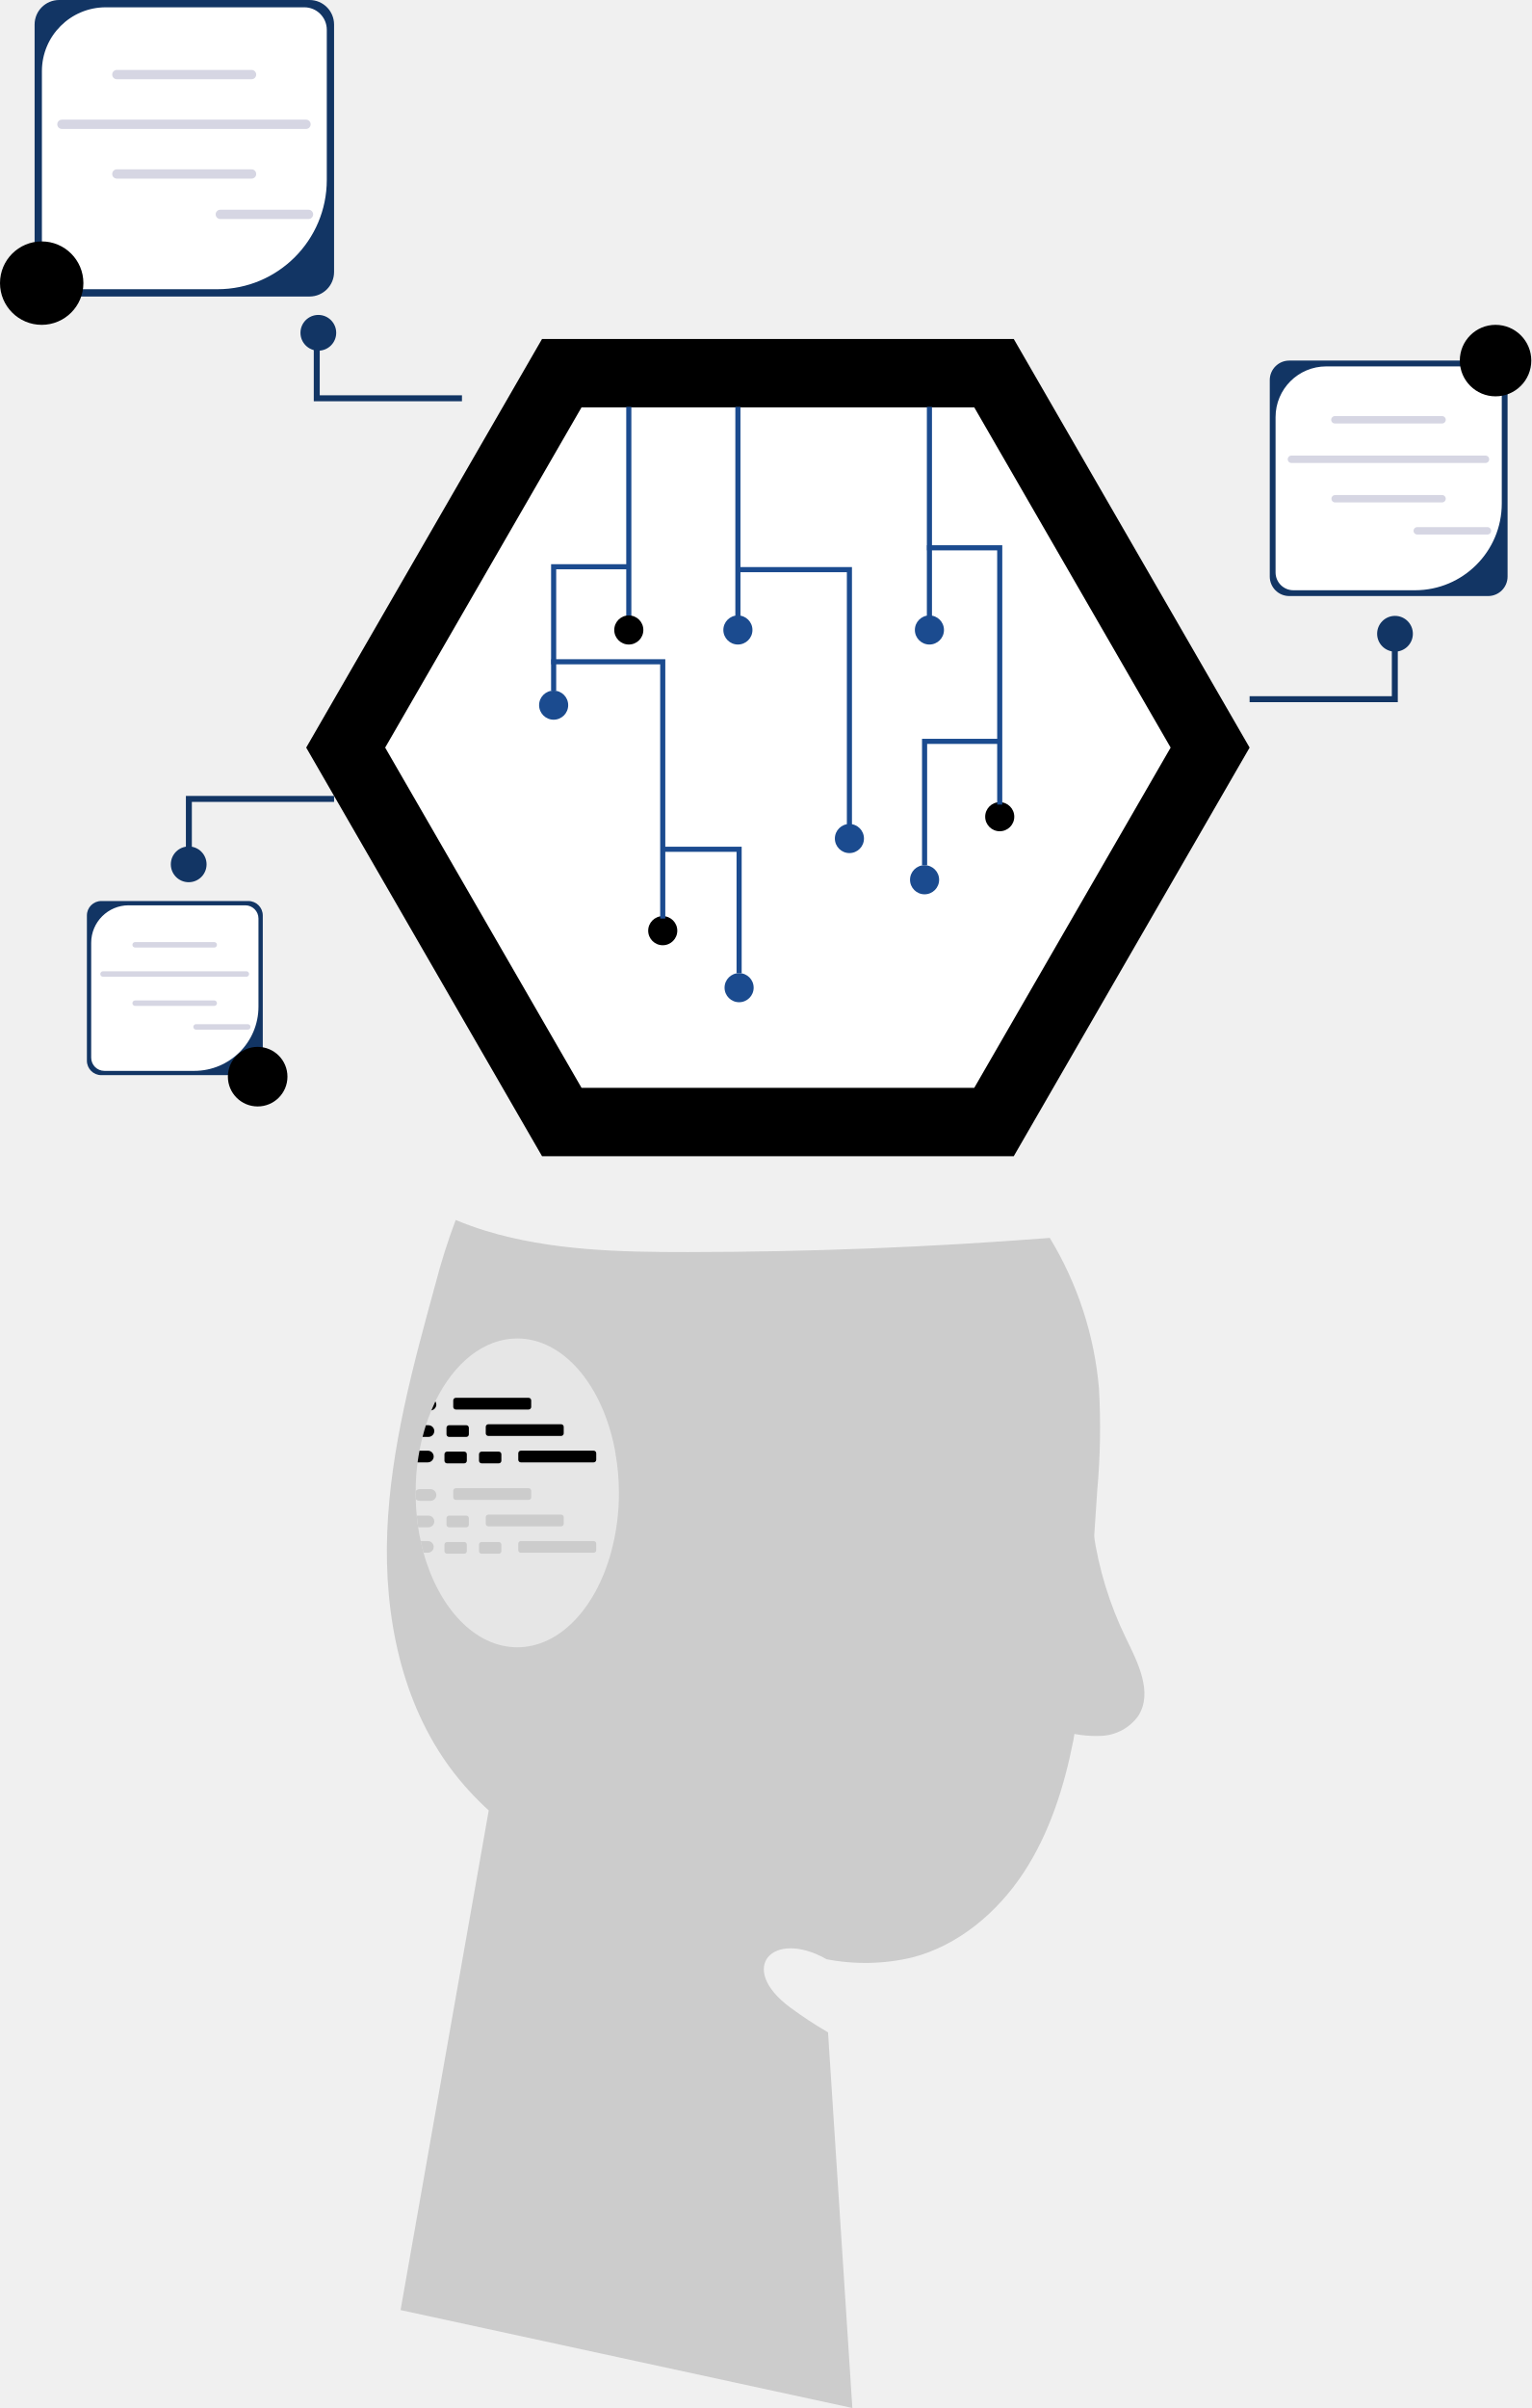
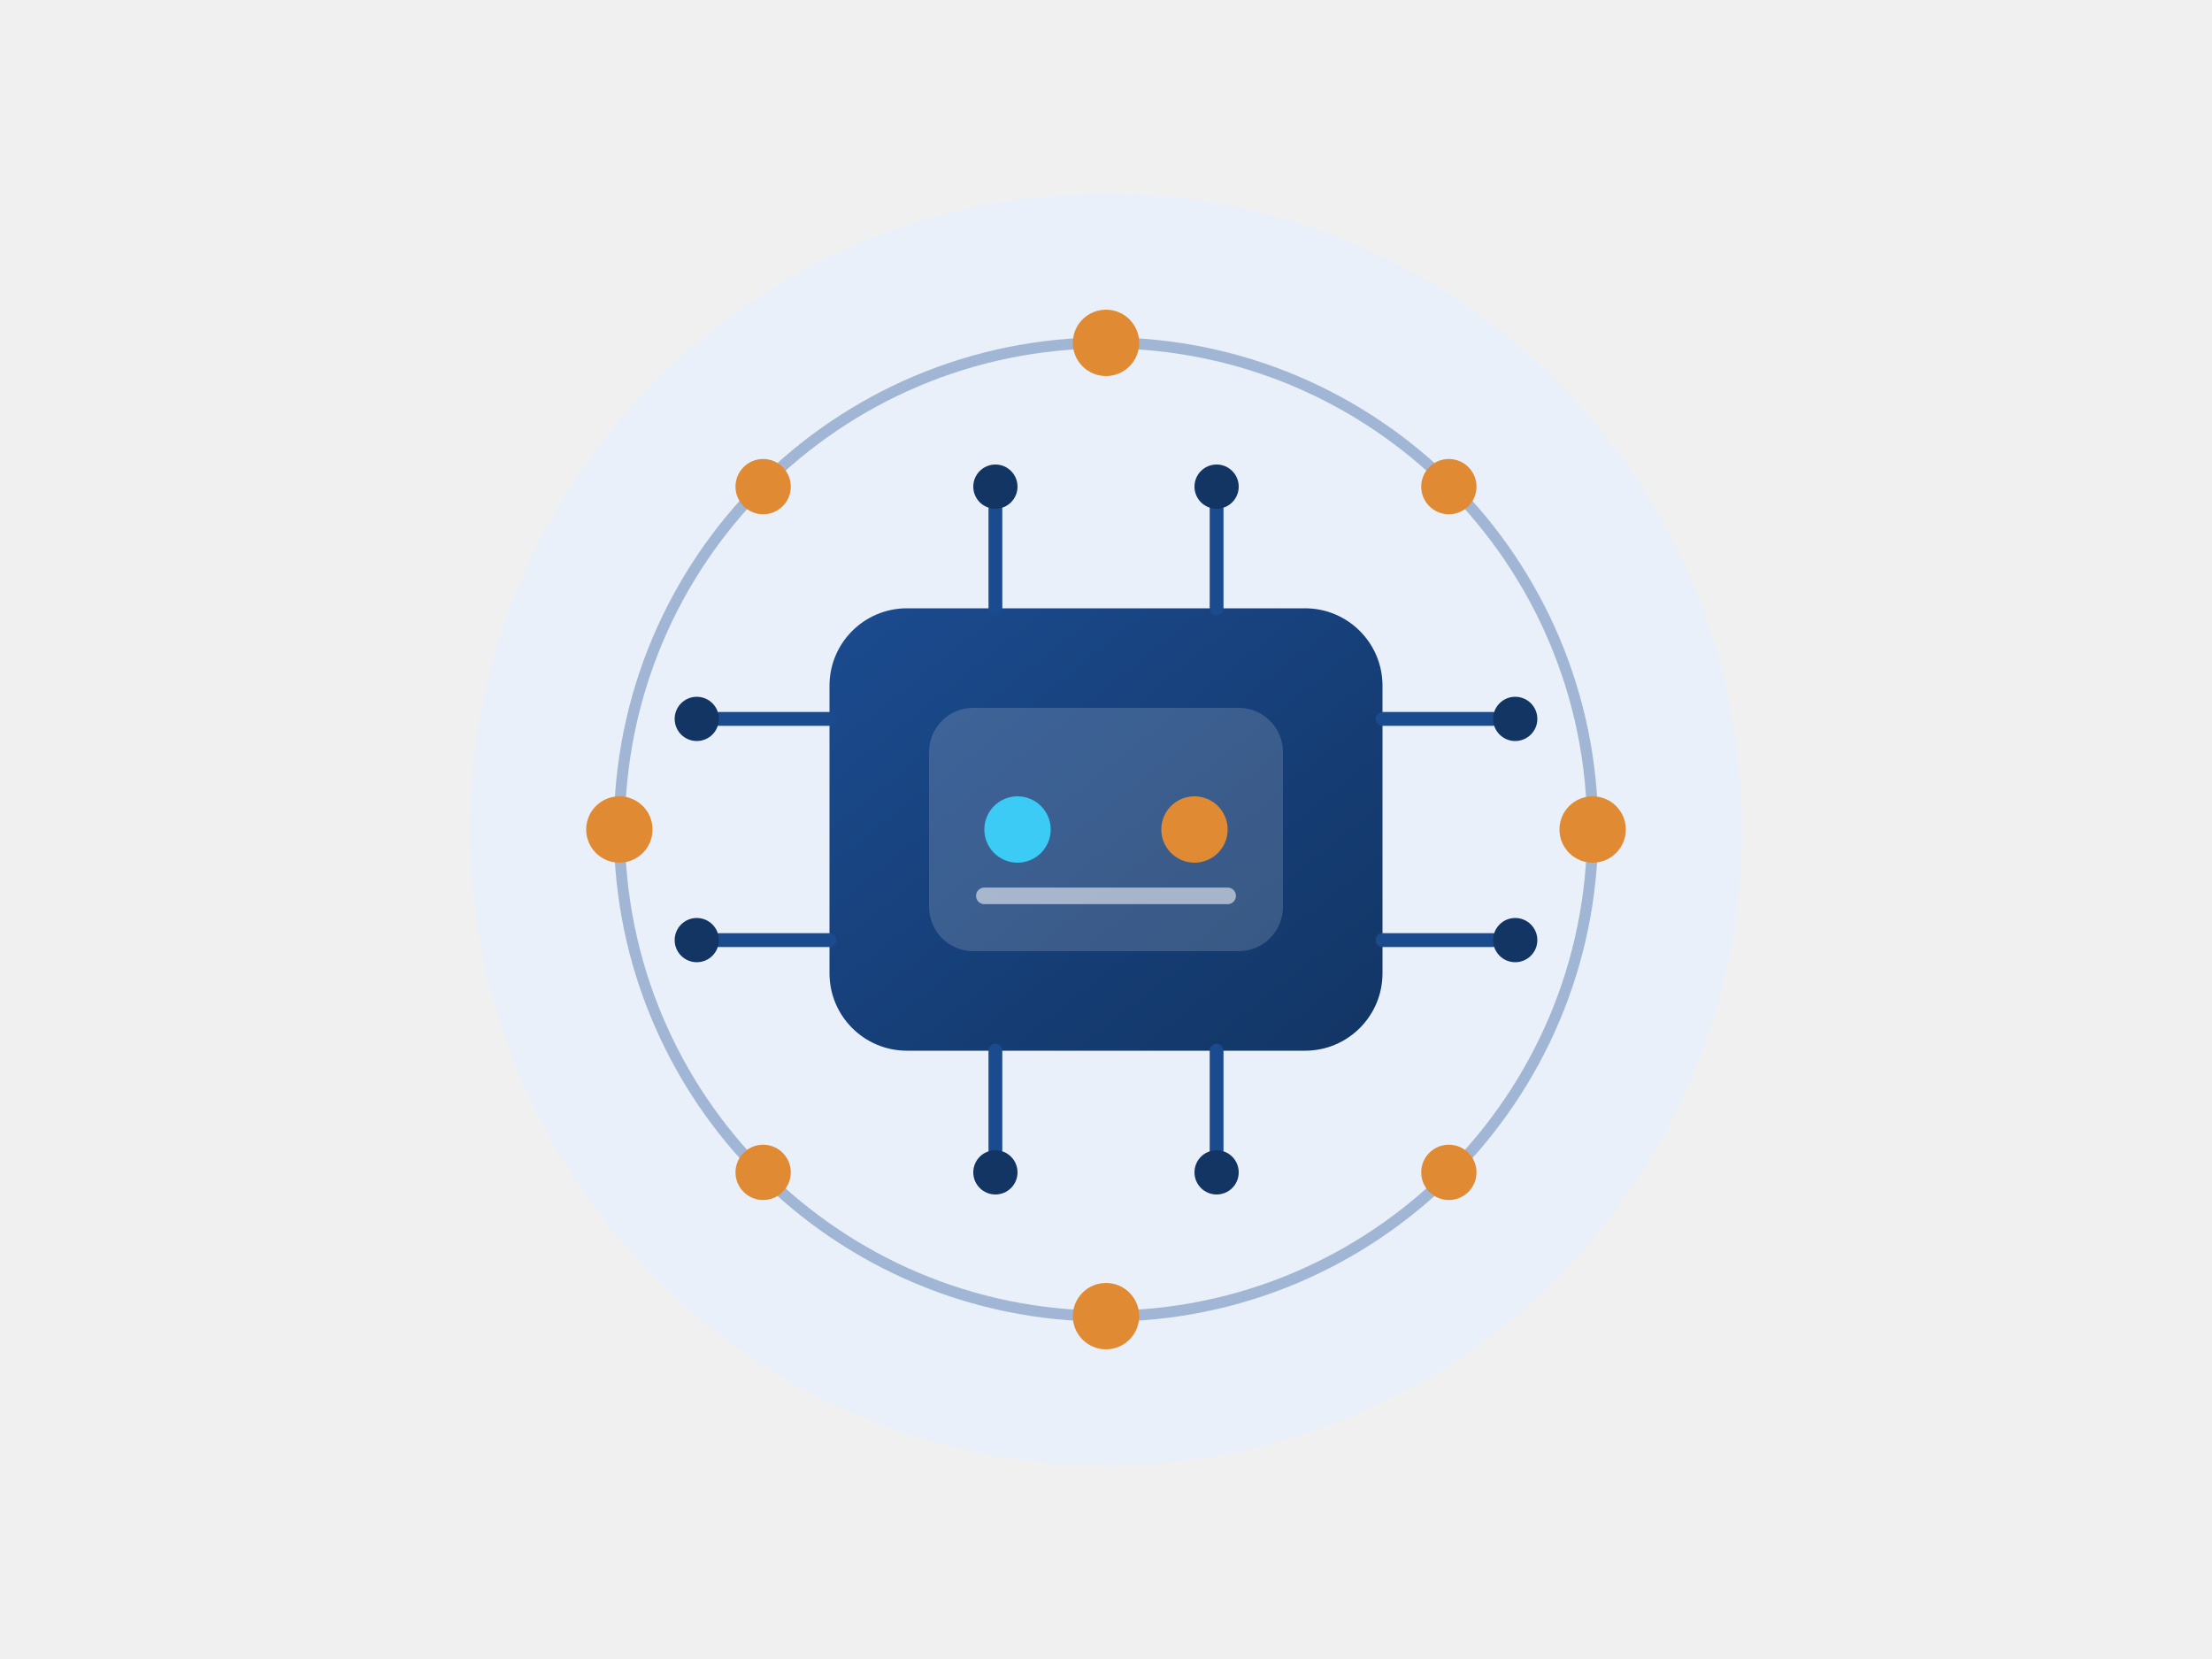
- <svg xmlns="http://www.w3.org/2000/svg" viewBox="0 0 458.221 720.354">
-   <g transform="translate(-764.119 -179.451)">
-     <g transform="translate(764.119 179.451)">
-       <g transform="translate(115.76 364.958)">
-         <path d="M1033.347,505.323q-.811,12.133-1.622,24.244a389.057,389.057,0,0,1-5.52,50.426c-2.749,13.947-7.12,27.782-14.938,39.656-7.819,11.852-19.422,21.653-33.167,25.258a60.773,60.773,0,0,1-25.732.563c-16.065-9.125-26.948,2.546-10.905,14.42a124.3,124.3,0,0,0,11.334,7.458l7.278,112.367L824.882,750.425l26.385-149.476a89.208,89.208,0,0,1-11.041-12.055c-15.119-20.076-20.323-46.236-19.332-71.336,1.014-25.123,7.706-49.615,14.353-73.837a189.966,189.966,0,0,1,6.129-19.4c2.951,1.217,5.948,2.321,8.99,3.245,19.445,5.9,40.107,6.376,60.43,6.354q54.246-.034,108.356-4.236a103.97,103.97,0,0,1,14.713,44.929,208.629,208.629,0,0,1-.518,30.711Z" transform="translate(-820.777 -424.321)" fill="#ccc" />
-         <path d="M920.531,451.1a107.123,107.123,0,0,0,9.338,64.763c3.624,7.387,8.112,16.287,3.7,23.232a14.31,14.31,0,0,1-10.78,5.974,35.1,35.1,0,0,1-12.58-1.629" transform="translate(-708.701 -390.76)" fill="#ccc" />
-         <path d="M885.434,486.241a66.823,66.823,0,0,1-2.231,17.327v.023c-.022.113-.068.225-.09.338-4.551,16.741-15.411,28.5-28.1,28.5-12.618,0-23.433-11.671-28.052-28.277-.316-1.149-.586-2.3-.834-3.492-.316-1.329-.563-2.7-.766-4.123-.18-1.127-.316-2.276-.428-3.447-.158-1.622-.27-3.245-.293-4.935v-.023c-.045-.631-.045-1.262-.045-1.893v-.563l.023-.023a66,66,0,0,1,.563-8.54c.158-1.194.338-2.343.563-3.492.27-1.4.563-2.771.924-4.123.293-1.194.631-2.343.992-3.492.5-1.532,1.037-3.019,1.645-4.439.383-.924.789-1.825,1.194-2.7,5.543-11.4,14.465-18.814,24.515-18.814,13.9,0,25.619,14.173,29.246,33.5.045.293.113.586.135.879v.023A66.654,66.654,0,0,1,885.434,486.241Z" transform="translate(-815.987 -404.608)" fill="#e6e6e6" />
-         <path d="M828.176,449.392a1.793,1.793,0,0,1-1.487,1.712c.383-.924.788-1.825,1.194-2.7A1.887,1.887,0,0,1,828.176,449.392Z" transform="translate(-813.368 -394.144)" fill="currentColor" />
-         <rect width="23.331" height="3.503" rx="0.777" transform="translate(19.867 53.196)" fill="currentColor" />
-         <path d="M829.034,453.305a1.76,1.76,0,0,1-1.758,1.758h-1.757c.293-1.194.631-2.343.991-3.492h.766A1.755,1.755,0,0,1,829.034,453.305Z" transform="translate(-814.834 -390.171)" fill="currentColor" />
-         <rect width="6.693" height="3.503" rx="0.777" transform="translate(17.849 61.395)" fill="currentColor" />
-         <rect width="23.331" height="3.503" rx="0.777" transform="translate(29.597 61.104)" fill="currentColor" />
-         <rect width="6.693" height="3.503" rx="0.777" transform="translate(17.239 69.298)" fill="currentColor" />
-         <rect width="6.693" height="3.503" rx="0.777" transform="translate(27.579 69.298)" fill="currentColor" />
-         <path d="M829.68,456.685a1.76,1.76,0,0,1-1.758,1.758h-3.064c.158-1.194.338-2.343.563-3.492h2.5a1.74,1.74,0,0,1,1.758,1.735Z" transform="translate(-815.661 -385.935)" fill="currentColor" />
-         <rect width="23.331" height="3.503" rx="0.777" transform="translate(39.327 69.008)" fill="currentColor" />
-         <path d="M830.795,461.818a1.741,1.741,0,0,1-1.758,1.735H825.86a1.781,1.781,0,0,1-1.217-.473v-.023c-.045-.631-.045-1.262-.045-1.893V460.6l.023-.023a1.733,1.733,0,0,1,1.239-.518h3.177A1.76,1.76,0,0,1,830.795,461.818Z" transform="translate(-815.987 -379.532)" fill="#ccc" />
-         <rect width="23.331" height="3.503" rx="0.777" transform="translate(19.867 80.234)" fill="#ccc" />
-         <path d="M830,465.306a1.76,1.76,0,0,1-1.758,1.758h-3.064c-.18-1.127-.315-2.276-.428-3.447a.766.766,0,0,1,.315-.045h3.177A1.755,1.755,0,0,1,830,465.306Z" transform="translate(-815.799 -375.134)" fill="#ccc" />
-         <rect width="6.693" height="3.503" rx="0.777" transform="translate(17.849 88.433)" fill="#ccc" />
-         <rect width="23.331" height="3.503" rx="0.777" transform="translate(29.597 88.142)" fill="#ccc" />
-         <rect width="6.693" height="3.503" rx="0.777" transform="translate(17.239 96.337)" fill="#ccc" />
-         <rect width="6.693" height="3.503" rx="0.777" transform="translate(27.579 96.337)" fill="#ccc" />
-         <path d="M829.154,468.685a1.76,1.76,0,0,1-1.757,1.758h-1.284c-.315-1.149-.586-2.3-.834-3.492H827.4a1.741,1.741,0,0,1,1.758,1.735Z" transform="translate(-815.135 -370.897)" fill="#ccc" />
-         <rect width="23.331" height="3.503" rx="0.777" transform="translate(39.327 96.046)" fill="#ccc" />
-       </g>
-       <g transform="translate(0)">
-         <g transform="translate(91.626 101.402)">
-           <path d="M271.16,145.025H130.009L59.433,267.266l70.576,122.241H271.16l70.576-122.241Z" transform="translate(-59.433 -145.025)" fill="currentColor" />
-           <path d="M305.1,586.938H422.623l58.761-101.776L422.623,383.385H305.1L246.341,485.161Z" transform="translate(-222.711 -362.92)" fill="#fff" />
-           <rect width="1.529" height="63.116" transform="translate(95.771 20.313)" fill="#1B4B8F" />
-           <circle cx="4.353" cy="4.353" r="4.353" transform="translate(92.183 82.704)" fill="currentColor" />
-           <rect width="1.529" height="63.116" transform="translate(128.417 20.313)" fill="#1B4B8F" />
-           <circle cx="4.353" cy="4.353" r="4.353" transform="translate(124.829 82.704)" fill="#1B4B8F" />
-           <rect width="1.529" height="63.116" transform="translate(185.728 20.313)" fill="#1B4B8F" />
-           <circle cx="4.353" cy="4.353" r="4.353" transform="translate(182.14 82.704)" fill="#1B4B8F" />
-           <circle cx="4.353" cy="4.353" r="4.353" transform="translate(158.2 145.093)" fill="#1B4B8F" />
-           <circle cx="4.353" cy="4.353" r="4.353" transform="translate(69.693 105.193)" fill="#1B4B8F" />
-           <path d="M262.538,311.859h-1.529V235.805H228.4v-1.529h34.136Z" transform="translate(-99.221 -166.041)" fill="#1B4B8F" />
-           <circle cx="4.353" cy="4.353" r="4.353" transform="translate(102.34 172.661)" fill="currentColor" />
-           <path d="M189.472,347.918h-1.529V271.863H155.336v-1.529h34.136Z" transform="translate(-82.016 -174.532)" fill="#1B4B8F" />
-           <circle cx="4.353" cy="4.353" r="4.353" transform="translate(203.179 138.563)" fill="currentColor" />
-           <path d="M324.945,303.319h-1.529V227.265h-21v-1.529h22.528Z" transform="translate(-116.649 -164.03)" fill="#1B4B8F" />
-           <path d="M156.814,270.969h-1.529V233.155h23.254v1.529H156.814Z" transform="translate(-82.004 -165.777)" fill="#1B4B8F" />
-           <circle cx="4.353" cy="4.353" r="4.353" transform="translate(125.191 189.709)" fill="#1B4B8F" />
-           <path d="M222.714,381.517h-1.529V345.232H199.46V343.7h23.254Z" transform="translate(-92.406 -191.808)" fill="#1B4B8F" />
-           <circle cx="4.353" cy="4.353" r="4.353" transform="translate(180.689 157.426)" fill="#1B4B8F" />
-           <path d="M302,339.291h-1.529V301.477h23.254v1.529H302Z" transform="translate(-116.19 -181.865)" fill="#1B4B8F" />
-         </g>
-         <g transform="translate(0 0)">
-           <path d="M360.564,159.982a1.784,1.784,0,0,0-1.783,1.783v57.041a1.783,1.783,0,1,0,3.565,0V161.765A1.784,1.784,0,0,0,360.564,159.982Z" transform="translate(-280.013 -156.379)" fill="#1B4B8F" />
-           <g transform="translate(10.355)">
-             <path d="M364.3,244.644H289.357a7.343,7.343,0,0,1-7.335-7.335V163.275a7.343,7.343,0,0,1,7.335-7.335H364.3a7.343,7.343,0,0,1,7.335,7.335v74.034A7.343,7.343,0,0,1,364.3,244.644Z" transform="translate(-282.022 -155.94)" fill="#123564" />
-             <path d="M303.581,158.392A19.107,19.107,0,0,0,284.474,177.5v58.506a6.72,6.72,0,0,0,6.72,6.72h45.829a32.7,32.7,0,0,0,32.7-32.7V165.112a6.72,6.72,0,0,0-6.72-6.72Z" transform="translate(-282.289 -156.207)" fill="#fff" />
-             <g transform="translate(6.817 20.911)">
-               <path d="M349.732,182.191h-40.3a1.395,1.395,0,0,1,0-2.789h40.3a1.395,1.395,0,1,1,0,2.789Z" transform="translate(-291.668 -179.402)" fill="#d6d6e3" />
-               <path d="M349.732,215.555h-40.3a1.395,1.395,0,0,1,0-2.789h40.3a1.395,1.395,0,1,1,0,2.789Z" transform="translate(-291.668 -183.03)" fill="#d6d6e3" />
-               <path d="M364.1,198.884H291.065a1.395,1.395,0,1,1,0-2.789H364.1a1.395,1.395,0,0,1,0,2.789Z" transform="translate(-289.671 -181.217)" fill="#d6d6e3" />
-               <path d="M370.63,229.121H344.245a1.395,1.395,0,1,1,0-2.789H370.63a1.395,1.395,0,0,1,0,2.789Z" transform="translate(-295.453 -184.505)" fill="#d6d6e3" />
-             </g>
-           </g>
-           <circle cx="12.478" cy="12.478" r="12.478" transform="translate(0 72.219)" fill="currentColor" />
-         </g>
-         <g transform="translate(26.005 269.54)">
-           <g transform="translate(0 0)">
-             <path d="M145.145,202.271H101.132a4.313,4.313,0,0,1-4.307-4.307V154.487a4.313,4.313,0,0,1,4.307-4.307h44.013a4.313,4.313,0,0,1,4.307,4.307v43.476a4.313,4.313,0,0,1-4.307,4.307Z" transform="translate(-96.825 -150.18)" fill="#123564" />
-             <path d="M109.485,151.619a11.221,11.221,0,0,0-11.221,11.224V197.2a3.947,3.947,0,0,0,3.946,3.947h26.911a19.2,19.2,0,0,0,19.2-19.2V155.569a3.946,3.946,0,0,0-3.947-3.946H109.485Z" transform="translate(-96.982 -150.337)" fill="#fff" />
-             <g transform="translate(4.005 12.279)">
-               <path d="M136.587,165.6H112.919a.819.819,0,0,1,0-1.638h23.668a.819.819,0,0,1,0,1.638Z" transform="translate(-102.491 -163.958)" fill="#d6d6e3" />
-               <path d="M136.587,185.188H112.919a.819.819,0,1,1,0-1.638h23.668a.819.819,0,1,1,0,1.638Z" transform="translate(-102.491 -166.088)" fill="#d6d6e3" />
-               <path d="M145.027,175.4h-42.89a.819.819,0,1,1,0-1.638h42.89a.819.819,0,1,1,0,1.638Z" transform="translate(-101.318 -165.023)" fill="#d6d6e3" />
-               <path d="M148.86,193.155H133.366a.819.819,0,0,1,0-1.638H148.86a.819.819,0,0,1,0,1.638Z" transform="translate(-104.714 -166.954)" fill="#d6d6e3" />
-             </g>
-           </g>
-           <circle cx="8.913" cy="8.913" r="8.913" transform="translate(42.185 43.628)" fill="currentColor" />
-         </g>
-         <g transform="translate(379.963 97.176)">
-           <g transform="translate(0 10.694)">
-             <path d="M189.74,412.377H130.226a5.831,5.831,0,0,1-5.825-5.825V347.765a5.831,5.831,0,0,1,5.825-5.825H189.74a5.831,5.831,0,0,1,5.825,5.825v58.788a5.831,5.831,0,0,1-5.825,5.825h0Z" transform="translate(-124.401 -341.94)" fill="#123564" />
-             <path d="M141.521,343.887a15.173,15.173,0,0,0-15.173,15.173v46.458a5.336,5.336,0,0,0,5.336,5.336h36.391a25.965,25.965,0,0,0,25.965-25.965V349.224a5.336,5.336,0,0,0-5.336-5.336H141.521Z" transform="translate(-124.613 -342.151)" fill="#fff" />
-             <g transform="translate(5.413 16.602)">
-               <path d="M178.168,362.784h-32a1.109,1.109,0,1,1,0-2.217h32a1.109,1.109,0,1,1,0,2.217Z" transform="translate(-132.06 -360.567)" fill="#d6d6e3" />
-               <path d="M178.168,389.277h-32a1.109,1.109,0,0,1,0-2.217h32a1.109,1.109,0,1,1,0,2.217Z" transform="translate(-132.06 -363.447)" fill="#d6d6e3" />
-               <path d="M189.579,376.04h-58a1.109,1.109,0,1,1,0-2.217h58a1.109,1.109,0,1,1,0,2.217Z" transform="translate(-130.474 -362.008)" fill="#d6d6e3" />
-               <path d="M194.764,400.049H173.816a1.109,1.109,0,1,1,0-2.217h20.948a1.109,1.109,0,1,1,0,2.217Z" transform="translate(-135.066 -364.619)" fill="#d6d6e3" />
-             </g>
-           </g>
-           <circle cx="10.695" cy="10.695" r="10.695" transform="translate(56.868 0)" fill="currentColor" />
-         </g>
-         <g transform="translate(373.929 184.241)">
-           <ellipse cx="5.348" cy="5.348" rx="5.348" ry="5.348" transform="translate(38.16 0)" fill="#123564" />
-           <path d="M277.469,340.443h44.342V319.97h-1.783v18.69H277.465Z" transform="translate(-277.465 -314.623)" fill="#123564" />
-         </g>
-         <g transform="translate(89.912 94.211)">
-           <circle cx="5.348" cy="5.348" r="5.348" transform="translate(0 0)" fill="#123564" />
-           <path d="M156.752,323.958H112.409V303.486h1.783v18.69h42.563Z" transform="translate(-108.427 -298.138)" fill="#123564" />
-         </g>
-         <g transform="translate(51.117 238.096)">
-           <ellipse cx="5.348" cy="5.348" rx="5.348" ry="5.348" transform="translate(0 15.123)" fill="#123564" />
-           <path d="M321.807,319.97H277.465v20.472h1.783V321.753h42.563Z" transform="translate(-272.955 -319.97)" fill="#123564" />
-         </g>
-       </g>
-     </g>
+ <svg xmlns="http://www.w3.org/2000/svg" viewBox="0 0 400 300" role="img" aria-label="AI and automation illustration">
+   <defs>
+     <linearGradient id="ai-head" x1="0" y1="0" x2="1" y2="1">
+       <stop offset="0" stop-color="#1B4B8F" />
+       <stop offset="1" stop-color="#123564" />
+     </linearGradient>
+   </defs>
+   <circle cx="200" cy="150" r="115" fill="#E9F0FA" />
+   <g fill="none" stroke="#1B4B8F" stroke-width="2" opacity="0.35">
+     <circle cx="200" cy="150" r="88" />
+   </g>
+   <g fill="#E08A34">
+     <circle cx="200" cy="62" r="6" />
+     <circle cx="288" cy="150" r="6" />
+     <circle cx="200" cy="238" r="6" />
+     <circle cx="112" cy="150" r="6" />
+     <circle cx="262" cy="88" r="5" />
+     <circle cx="262" cy="212" r="5" />
+     <circle cx="138" cy="88" r="5" />
+     <circle cx="138" cy="212" r="5" />
+   </g>
+   <rect x="150" y="110" width="100" height="80" rx="14" fill="url(#ai-head)" />
+   <rect x="168" y="128" width="64" height="44" rx="8" fill="rgba(255,255,255,0.16)" />
+   <circle cx="184" cy="150" r="6" fill="#3ccbf4" />
+   <circle cx="216" cy="150" r="6" fill="#E08A34" />
+   <path d="M178 162h44" stroke="rgba(255,255,255,0.55)" stroke-width="3" stroke-linecap="round" />
+   <g stroke="#1B4B8F" stroke-width="2.5" stroke-linecap="round">
+     <path d="M150 130h-20" />
+     <path d="M150 170h-20" />
+     <path d="M250 130h20" />
+     <path d="M250 170h20" />
+     <path d="M180 110v-18" />
+     <path d="M220 110v-18" />
+     <path d="M180 190v18" />
+     <path d="M220 190v18" />
+   </g>
+   <g fill="#123564">
+     <circle cx="126" cy="130" r="4" />
+     <circle cx="126" cy="170" r="4" />
+     <circle cx="274" cy="130" r="4" />
+     <circle cx="274" cy="170" r="4" />
+     <circle cx="180" cy="88" r="4" />
+     <circle cx="220" cy="88" r="4" />
+     <circle cx="180" cy="212" r="4" />
+     <circle cx="220" cy="212" r="4" />
  </g>
</svg>
